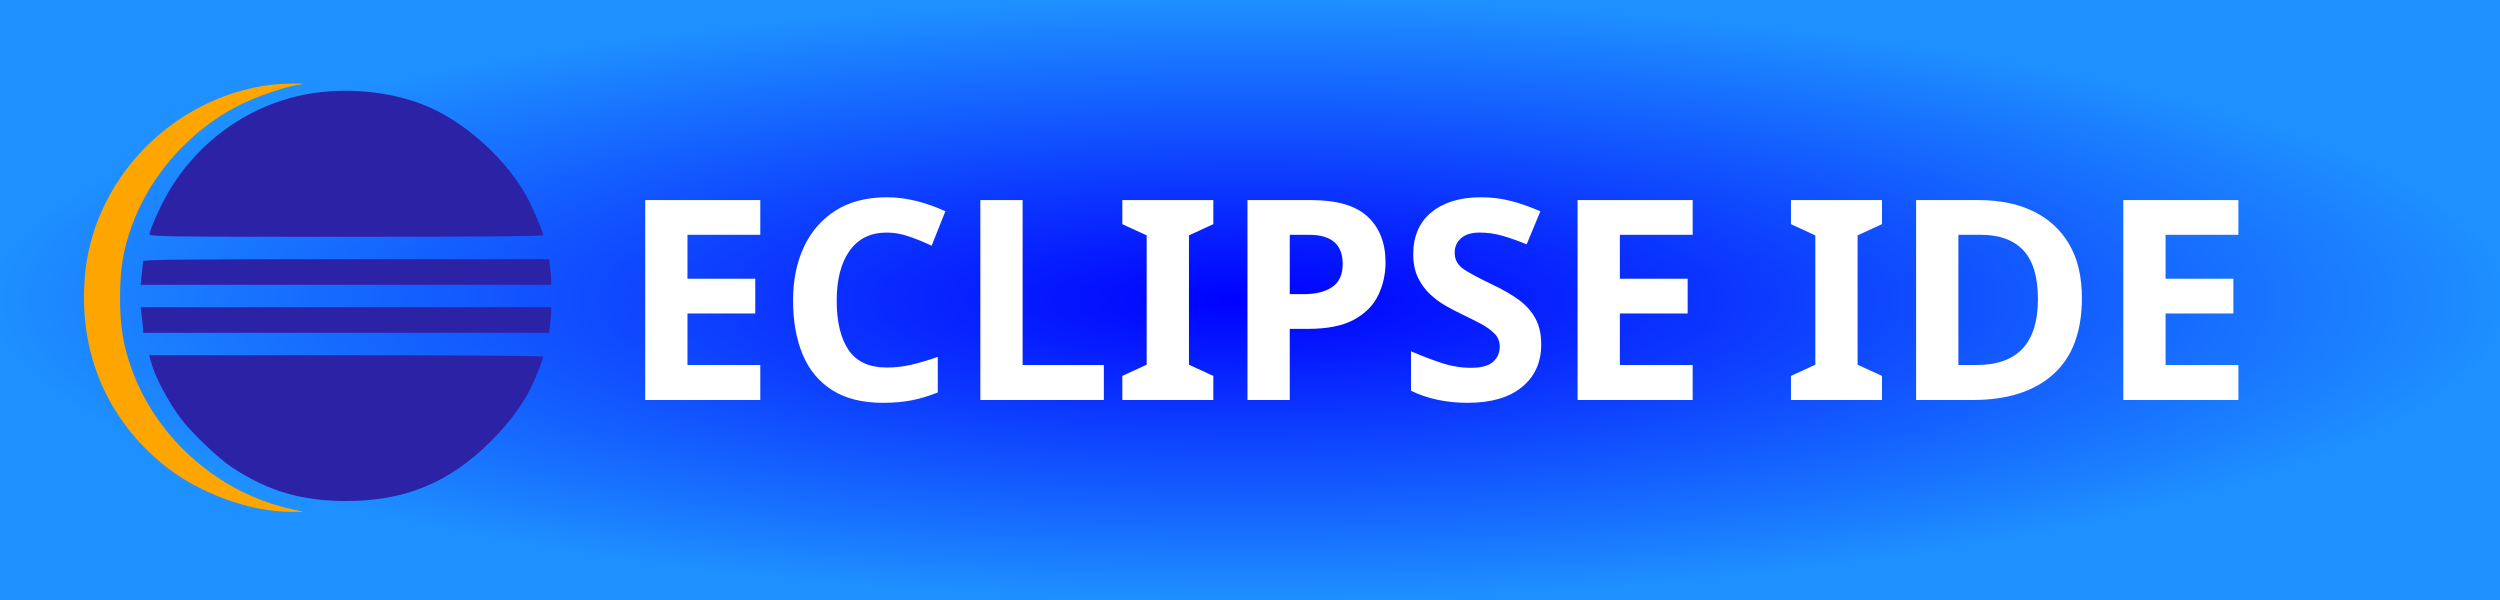
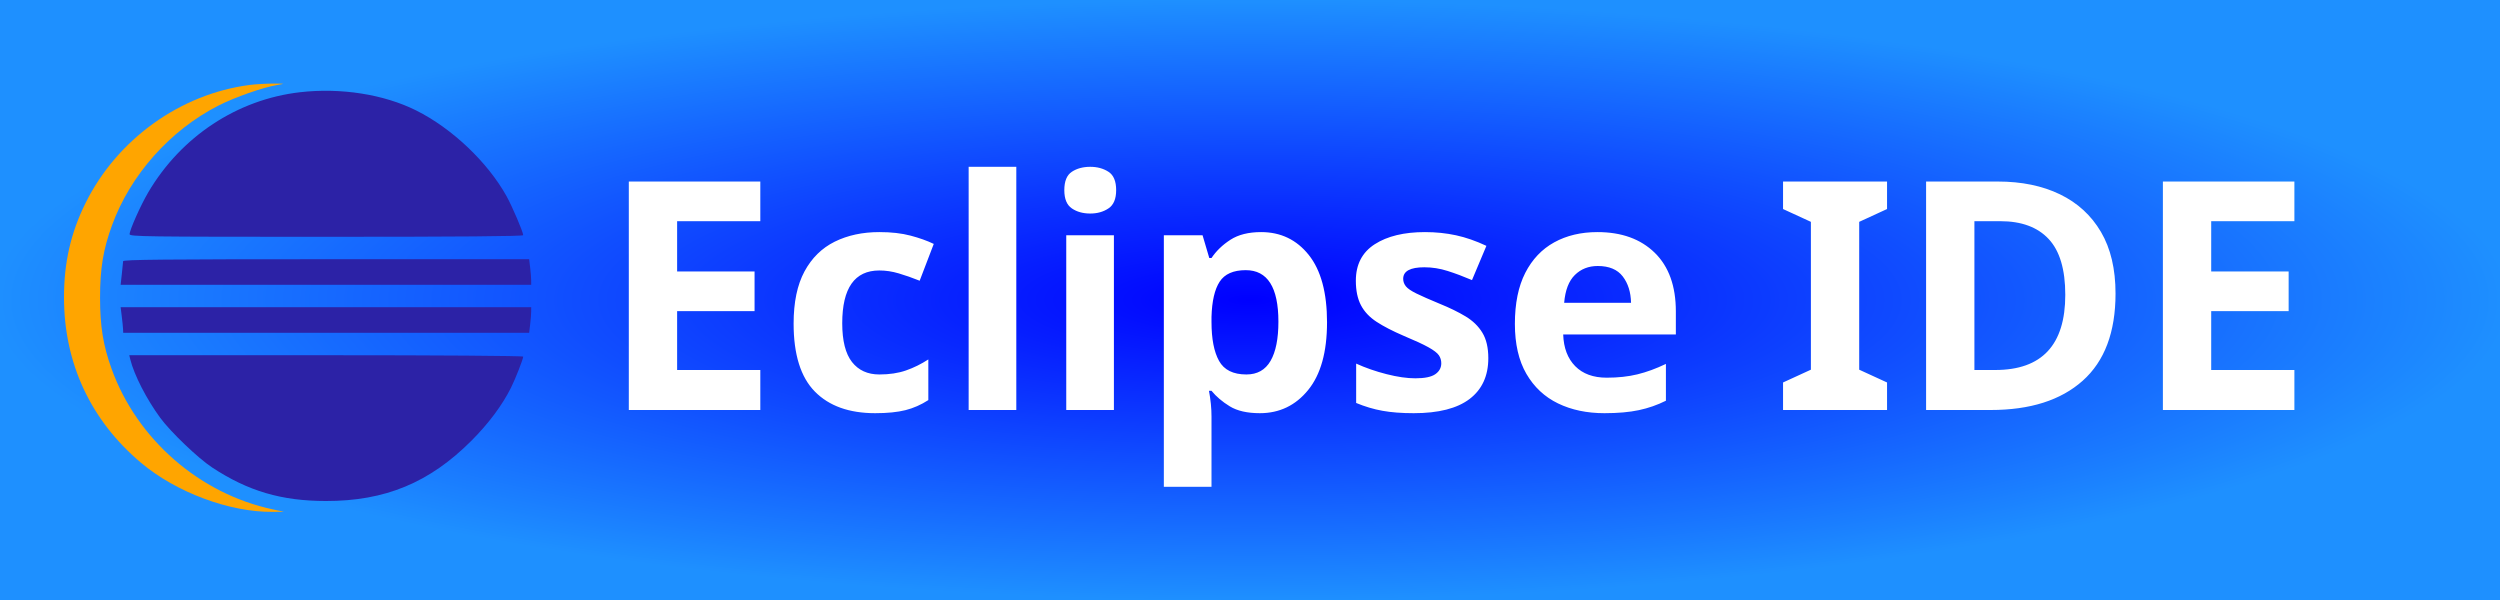
<svg xmlns="http://www.w3.org/2000/svg" width="125" height="30" role="img" aria-label="ECLIPSE IDE">
  <defs>
    <radialGradient id="boxFill" cx="50%" cy="50%" r="50%" fx="50%" fy="50%">
      <stop offset="0%" stop-color="#0000FF">
        <animate attributeName="stop-color" values="#00BFFF;#87CEFA;#4682B4;#0000FF;#1E90FF;#00BFFF" dur="4s" repeatCount="indefinite" />
      </stop>
      <stop offset="100%" stop-color="#1E90FF">
        <animate attributeName="stop-color" values="#87CEFA;#4682B4;#5F9EA0;#1E90FF;#00BFFF;#87CEFA" dur="4s" repeatCount="indefinite" />
      </stop>
    </radialGradient>
  </defs>
  <rect x="0" y="0" width="125" height="30" fill="url(#boxFill)" />
-   <g transform="translate(7, 4.5) scale(0.08)">
+   <g transform="translate(6, 4.5) scale(0.08)">
    <path fill-rule="evenodd" clip-rule="evenodd" d="M112.499 1.394C73.302 5.901 38.222 29.041 17.664 63.953C12.926 71.999 5.999 87.535 5.999 90.115C5.999 91.629 15.596 91.757 128.999 91.757C211.502 91.757 251.999 91.423 251.999 90.743C251.999 88.777 245.073 72.581 241.501 66.194C229.623 44.954 207.467 23.959 185.164 12.81C164.93 2.694 137.993 -1.538 112.499 1.394ZM1.948 107.007C1.919 107.695 1.559 111.294 1.146 115.007L0.395 121.757H128.697H256.999L256.99 119.007C256.986 117.495 256.698 113.894 256.351 111.007L255.72 105.757H128.86C28.065 105.757 1.988 106.014 1.948 107.007ZM1.112 141.507C1.507 144.67 1.868 148.269 1.915 149.507L1.999 151.757H128.86H255.72L256.351 146.507C256.698 143.62 256.986 140.019 256.99 138.507L256.999 135.757H128.696H0.394L1.112 141.507ZM6.466 168.507C8.864 178.152 16.62 193.257 25.145 204.883C31.586 213.666 48.768 230.11 57.547 235.891C80.038 250.704 100.885 256.852 128.714 256.879C165.677 256.915 193.395 245.447 219.542 219.3C230.308 208.534 238.853 197.099 244.373 186.07C247.103 180.615 251.999 168.14 251.999 166.638C251.999 166.135 199.204 165.757 128.891 165.757H5.782L6.466 168.507Z" fill="#2C22A6" />
    <path fill-rule="evenodd" clip-rule="evenodd" d="M116.075 0.843C72.602 6.471 33.132 34.877 13.434 74.716C4.209 93.371 -0.002 111.841 7.12073e-07 133.639C0.004 174.693 16.596 210.372 48.013 236.889C70.013 255.458 103.52 267.962 130.499 267.671L137.499 267.595L130.499 266.106C84.681 256.36 45.521 222.198 29.708 178.177C24.452 163.548 22.536 151.68 22.536 133.758C22.536 115.51 24.503 103.656 30.052 88.45C41.536 56.983 66.354 29.105 96.585 13.713C106.833 8.497 124.401 2.342 133.262 0.865C138.419 0.005 138.376 -0.008 130.499 0.002C126.099 0.007 119.608 0.386 116.075 0.843Z" fill="orange" transform="translate(-35, -4)" />
  </g>
-   <text transform="scale(0.1)" x="310" y="200" fill="#fff" font-size="140" font-weight="600" font-family="Tahoma, Geneva, sans-serif">
-         ECLIPSE IDE
+   <text transform="scale(0.1)" x="300" y="205" fill="#fff" font-size="160" font-weight="600" font-family="Tahoma, Geneva, sans-serif">
+         Eclipse IDE
    </text>
</svg>
